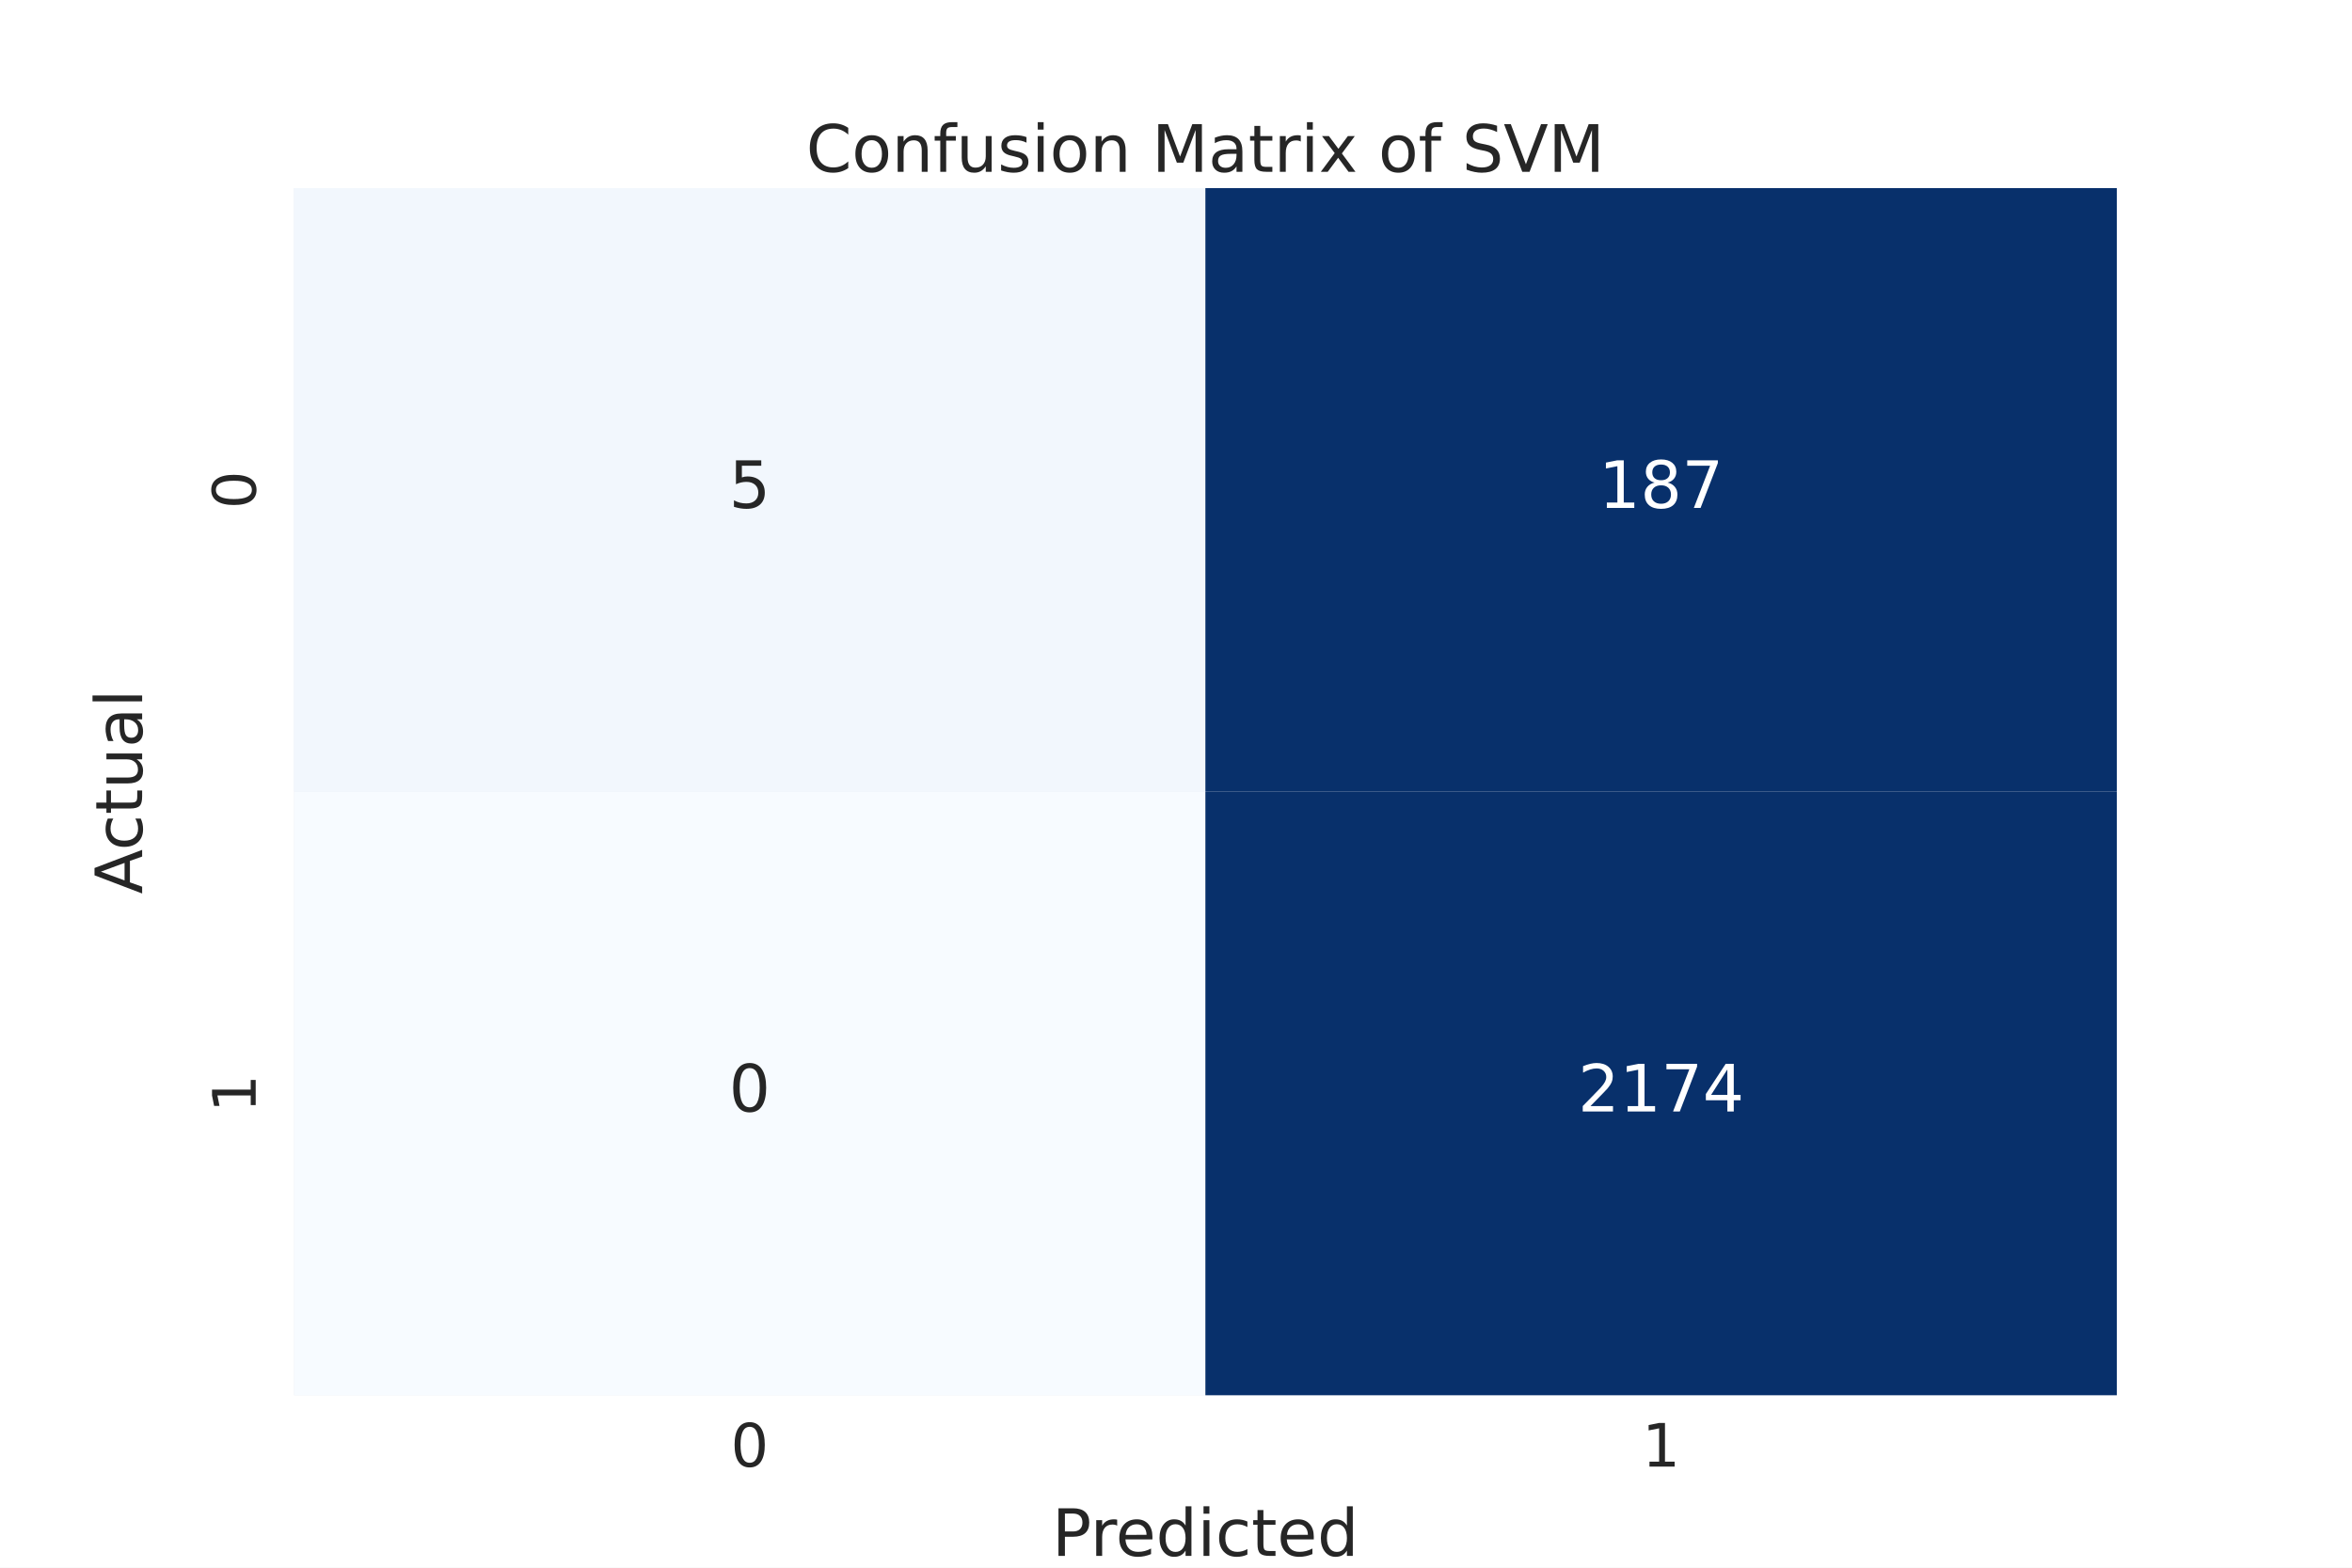
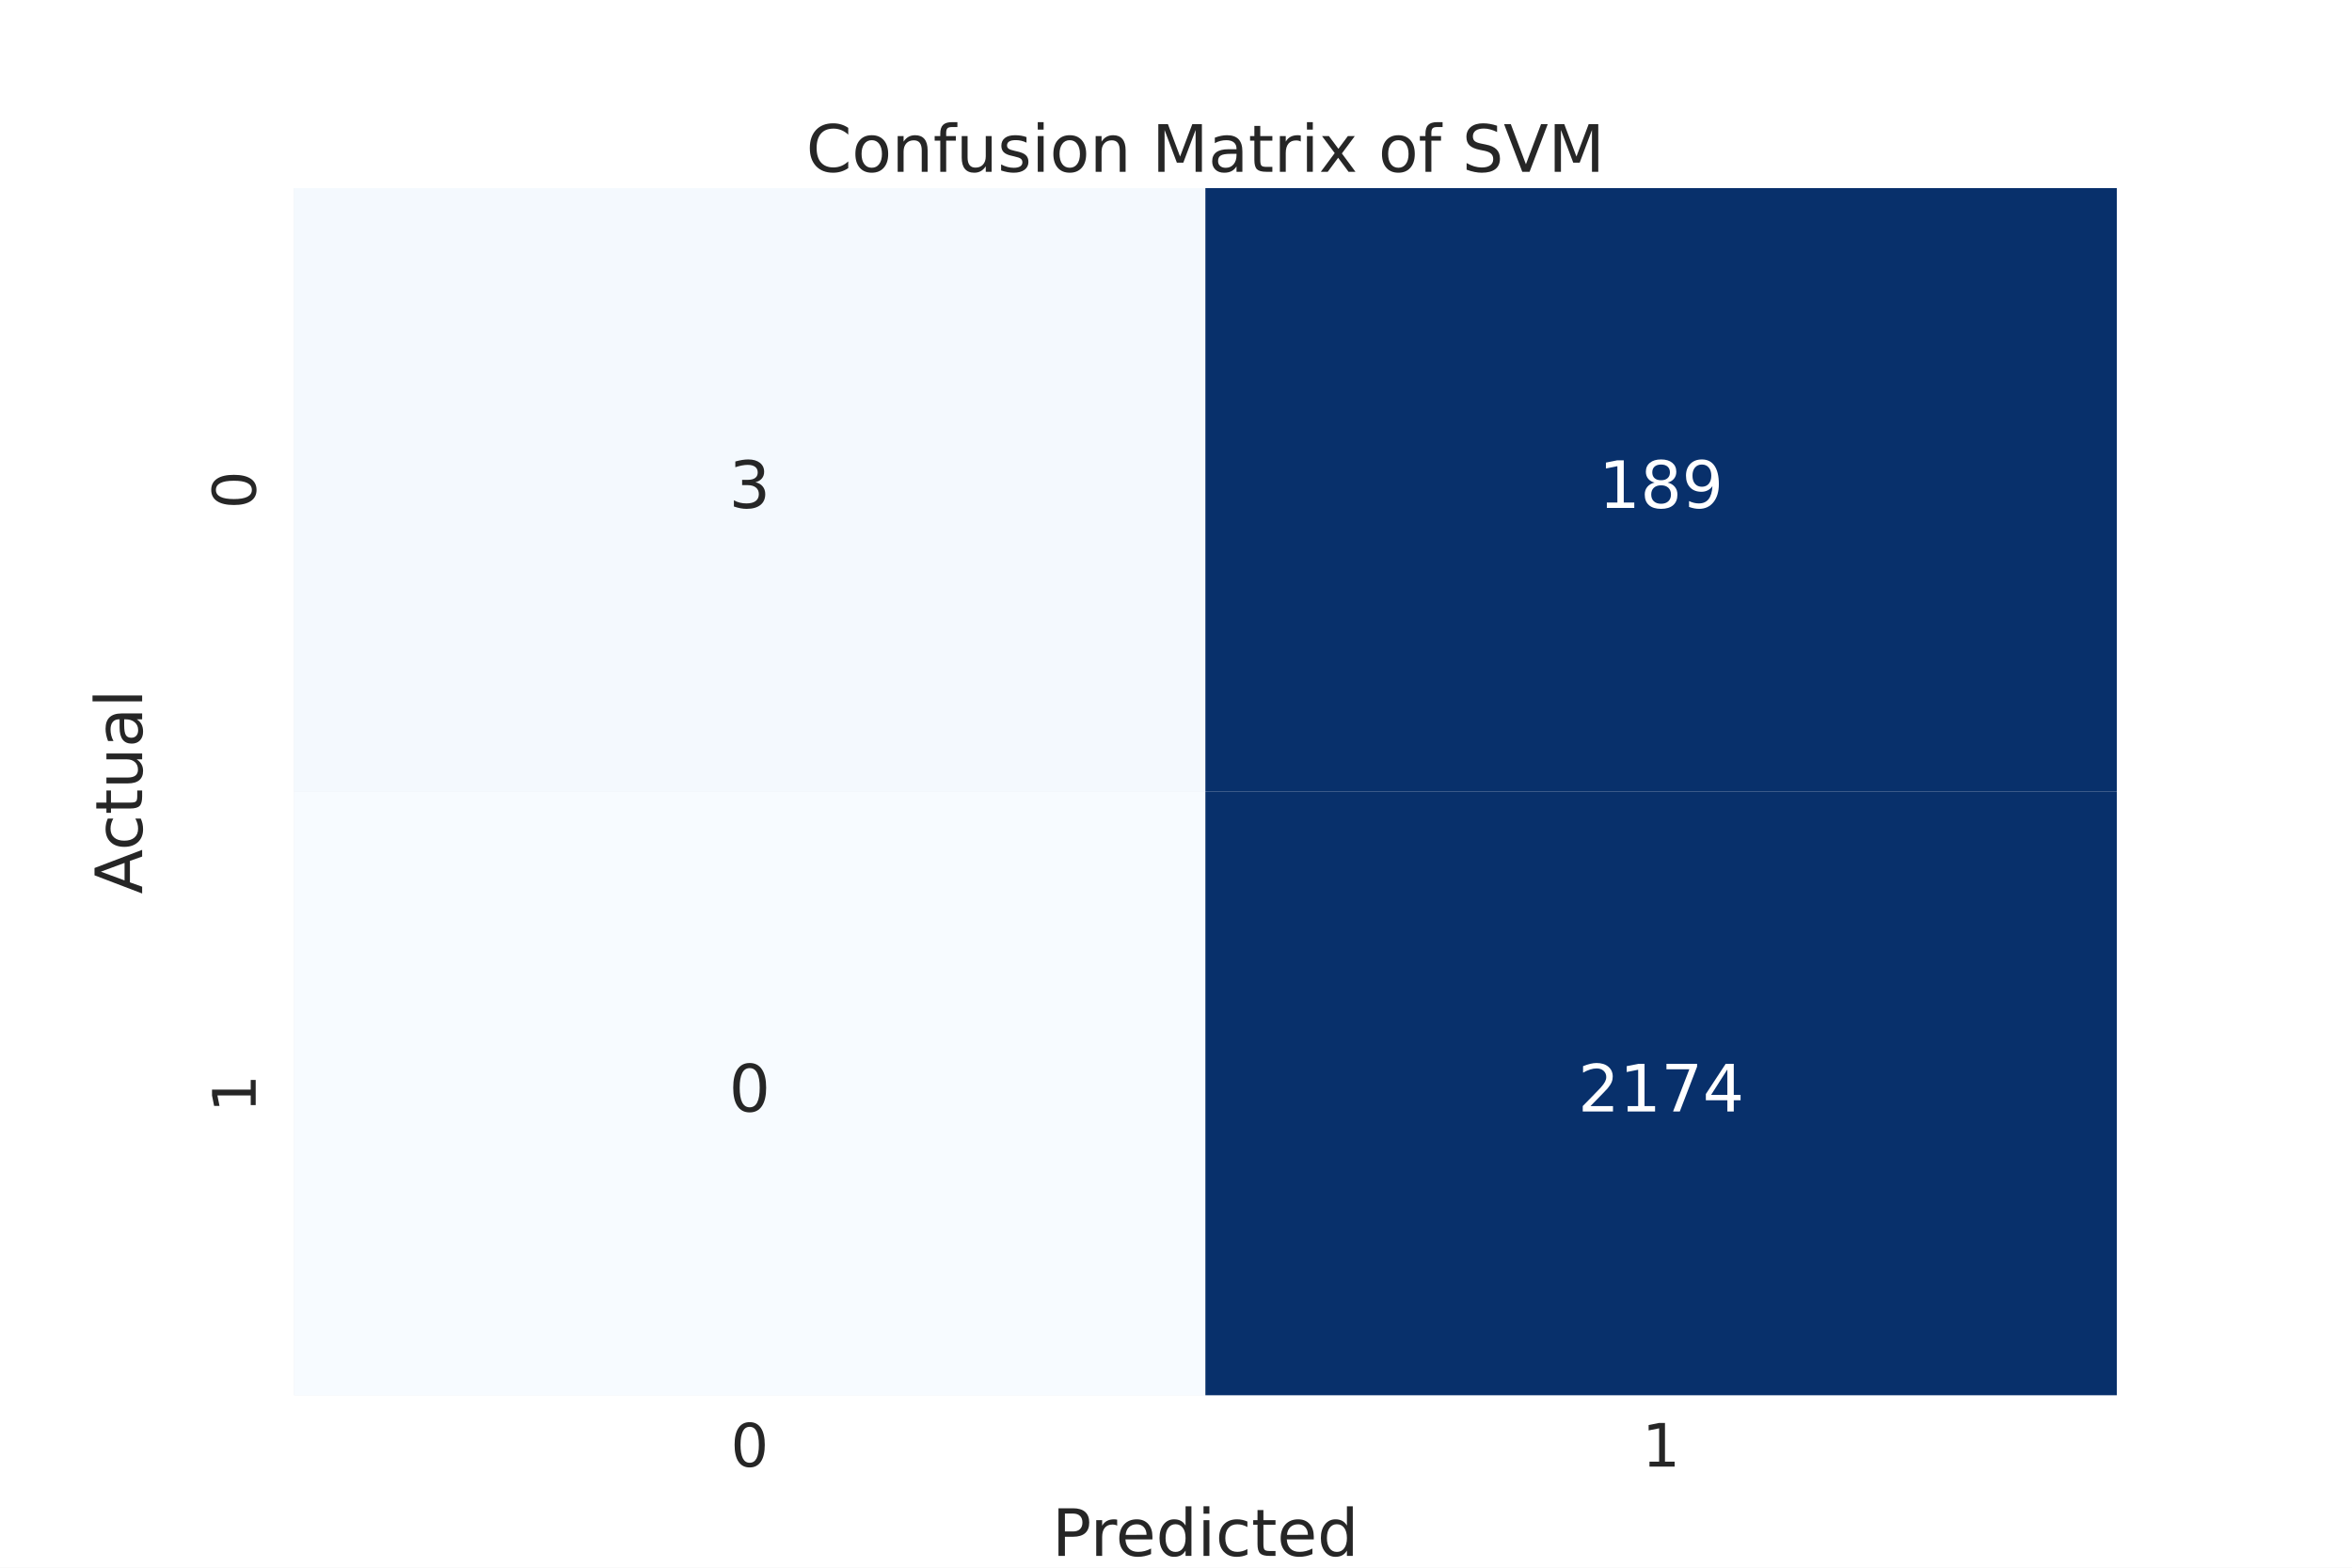
<svg xmlns="http://www.w3.org/2000/svg" xmlns:xlink="http://www.w3.org/1999/xlink" width="864pt" height="576pt" viewBox="0 0 864 576" version="1.1">
  <defs>
    <style type="text/css">*{stroke-linejoin: round; stroke-linecap: butt}</style>
  </defs>
  <g id="figure_1">
    <g id="patch_1">
      <path d="M 0 576  L 864 576  L 864 0  L 0 0  z " style="fill: #ffffff" />
    </g>
    <g id="axes_1">
      <g id="patch_2">
        <path d="M 108 512.64  L 777.6 512.64  L 777.6 69.12  L 108 69.12  z " style="fill: #eaeaf2" />
      </g>
      <g id="matplotlib.axis_1">
        <g id="xtick_1">
          <g id="text_1">
            <g style="fill: #262626" transform="translate(268.4013 538.8566) scale(0.22 -0.22)">
              <defs>
                <path id="DejaVuSans-30" d="M 2034 4250  Q 1547 4250 1301 3770  Q 1056 3291 1056 2328  Q 1056 1369 1301 889  Q 1547 409 2034 409  Q 2525 409 2770 889  Q 3016 1369 3016 2328  Q 3016 3291 2770 3770  Q 2525 4250 2034 4250  z M 2034 4750  Q 2819 4750 3233 4129  Q 3647 3509 3647 2328  Q 3647 1150 3233 529  Q 2819 -91 2034 -91  Q 1250 -91 836 529  Q 422 1150 422 2328  Q 422 3509 836 4129  Q 1250 4750 2034 4750  z " transform="scale(0.015625)" />
              </defs>
              <use xlink:href="#DejaVuSans-30" />
            </g>
          </g>
        </g>
        <g id="xtick_2">
          <g id="text_2">
            <g style="fill: #262626" transform="translate(603.2012 538.8566) scale(0.22 -0.22)">
              <defs>
                <path id="DejaVuSans-31" d="M 794 531  L 1825 531  L 1825 4091  L 703 3866  L 703 4441  L 1819 4666  L 2450 4666  L 2450 531  L 3481 531  L 3481 0  L 794 0  L 794 531  z " transform="scale(0.015625)" />
              </defs>
              <use xlink:href="#DejaVuSans-31" />
            </g>
          </g>
        </g>
        <g id="text_3">
          <g style="fill: #262626" transform="translate(386.4712 571.6681) scale(0.24 -0.24)">
            <defs>
              <path id="DejaVuSans-50" d="M 1259 4147  L 1259 2394  L 2053 2394  Q 2494 2394 2734 2622  Q 2975 2850 2975 3272  Q 2975 3691 2734 3919  Q 2494 4147 2053 4147  L 1259 4147  z M 628 4666  L 2053 4666  Q 2838 4666 3239 4311  Q 3641 3956 3641 3272  Q 3641 2581 3239 2228  Q 2838 1875 2053 1875  L 1259 1875  L 1259 0  L 628 0  L 628 4666  z " transform="scale(0.015625)" />
              <path id="DejaVuSans-72" d="M 2631 2963  Q 2534 3019 2420 3045  Q 2306 3072 2169 3072  Q 1681 3072 1420 2755  Q 1159 2438 1159 1844  L 1159 0  L 581 0  L 581 3500  L 1159 3500  L 1159 2956  Q 1341 3275 1631 3429  Q 1922 3584 2338 3584  Q 2397 3584 2469 3576  Q 2541 3569 2628 3553  L 2631 2963  z " transform="scale(0.015625)" />
              <path id="DejaVuSans-65" d="M 3597 1894  L 3597 1613  L 953 1613  Q 991 1019 1311 708  Q 1631 397 2203 397  Q 2534 397 2845 478  Q 3156 559 3463 722  L 3463 178  Q 3153 47 2828 -22  Q 2503 -91 2169 -91  Q 1331 -91 842 396  Q 353 884 353 1716  Q 353 2575 817 3079  Q 1281 3584 2069 3584  Q 2775 3584 3186 3129  Q 3597 2675 3597 1894  z M 3022 2063  Q 3016 2534 2758 2815  Q 2500 3097 2075 3097  Q 1594 3097 1305 2825  Q 1016 2553 972 2059  L 3022 2063  z " transform="scale(0.015625)" />
              <path id="DejaVuSans-64" d="M 2906 2969  L 2906 4863  L 3481 4863  L 3481 0  L 2906 0  L 2906 525  Q 2725 213 2448 61  Q 2172 -91 1784 -91  Q 1150 -91 751 415  Q 353 922 353 1747  Q 353 2572 751 3078  Q 1150 3584 1784 3584  Q 2172 3584 2448 3432  Q 2725 3281 2906 2969  z M 947 1747  Q 947 1113 1208 752  Q 1469 391 1925 391  Q 2381 391 2643 752  Q 2906 1113 2906 1747  Q 2906 2381 2643 2742  Q 2381 3103 1925 3103  Q 1469 3103 1208 2742  Q 947 2381 947 1747  z " transform="scale(0.015625)" />
              <path id="DejaVuSans-69" d="M 603 3500  L 1178 3500  L 1178 0  L 603 0  L 603 3500  z M 603 4863  L 1178 4863  L 1178 4134  L 603 4134  L 603 4863  z " transform="scale(0.015625)" />
              <path id="DejaVuSans-63" d="M 3122 3366  L 3122 2828  Q 2878 2963 2633 3030  Q 2388 3097 2138 3097  Q 1578 3097 1268 2742  Q 959 2388 959 1747  Q 959 1106 1268 751  Q 1578 397 2138 397  Q 2388 397 2633 464  Q 2878 531 3122 666  L 3122 134  Q 2881 22 2623 -34  Q 2366 -91 2075 -91  Q 1284 -91 818 406  Q 353 903 353 1747  Q 353 2603 823 3093  Q 1294 3584 2113 3584  Q 2378 3584 2631 3529  Q 2884 3475 3122 3366  z " transform="scale(0.015625)" />
              <path id="DejaVuSans-74" d="M 1172 4494  L 1172 3500  L 2356 3500  L 2356 3053  L 1172 3053  L 1172 1153  Q 1172 725 1289 603  Q 1406 481 1766 481  L 2356 481  L 2356 0  L 1766 0  Q 1100 0 847 248  Q 594 497 594 1153  L 594 3053  L 172 3053  L 172 3500  L 594 3500  L 594 4494  L 1172 4494  z " transform="scale(0.015625)" />
            </defs>
            <use xlink:href="#DejaVuSans-50" />
            <use xlink:href="#DejaVuSans-72" x="58.553" />
            <use xlink:href="#DejaVuSans-65" x="97.416" />
            <use xlink:href="#DejaVuSans-64" x="158.939" />
            <use xlink:href="#DejaVuSans-69" x="222.416" />
            <use xlink:href="#DejaVuSans-63" x="250.199" />
            <use xlink:href="#DejaVuSans-74" x="305.18" />
            <use xlink:href="#DejaVuSans-65" x="344.389" />
            <use xlink:href="#DejaVuSans-64" x="405.912" />
          </g>
        </g>
      </g>
      <g id="matplotlib.axis_2">
        <g id="ytick_1">
          <g id="text_4">
            <g style="fill: #262626" transform="translate(93.92469 186.9988) rotate(-90) scale(0.22 -0.22)">
              <use xlink:href="#DejaVuSans-30" />
            </g>
          </g>
        </g>
        <g id="ytick_2">
          <g id="text_5">
            <g style="fill: #262626" transform="translate(93.92469 408.7588) rotate(-90) scale(0.22 -0.22)">
              <use xlink:href="#DejaVuSans-31" />
            </g>
          </g>
        </g>
        <g id="text_6">
          <g style="fill: #262626" transform="translate(52.21688 328.4737) rotate(-90) scale(0.24 -0.24)">
            <defs>
              <path id="DejaVuSans-41" d="M 2188 4044  L 1331 1722  L 3047 1722  L 2188 4044  z M 1831 4666  L 2547 4666  L 4325 0  L 3669 0  L 3244 1197  L 1141 1197  L 716 0  L 50 0  L 1831 4666  z " transform="scale(0.015625)" />
              <path id="DejaVuSans-75" d="M 544 1381  L 544 3500  L 1119 3500  L 1119 1403  Q 1119 906 1312 657  Q 1506 409 1894 409  Q 2359 409 2629 706  Q 2900 1003 2900 1516  L 2900 3500  L 3475 3500  L 3475 0  L 2900 0  L 2900 538  Q 2691 219 2414 64  Q 2138 -91 1772 -91  Q 1169 -91 856 284  Q 544 659 544 1381  z M 1991 3584  L 1991 3584  z " transform="scale(0.015625)" />
              <path id="DejaVuSans-61" d="M 2194 1759  Q 1497 1759 1228 1600  Q 959 1441 959 1056  Q 959 750 1161 570  Q 1363 391 1709 391  Q 2188 391 2477 730  Q 2766 1069 2766 1631  L 2766 1759  L 2194 1759  z M 3341 1997  L 3341 0  L 2766 0  L 2766 531  Q 2569 213 2275 61  Q 1981 -91 1556 -91  Q 1019 -91 701 211  Q 384 513 384 1019  Q 384 1609 779 1909  Q 1175 2209 1959 2209  L 2766 2209  L 2766 2266  Q 2766 2663 2505 2880  Q 2244 3097 1772 3097  Q 1472 3097 1187 3025  Q 903 2953 641 2809  L 641 3341  Q 956 3463 1253 3523  Q 1550 3584 1831 3584  Q 2591 3584 2966 3190  Q 3341 2797 3341 1997  z " transform="scale(0.015625)" />
              <path id="DejaVuSans-6c" d="M 603 4863  L 1178 4863  L 1178 0  L 603 0  L 603 4863  z " transform="scale(0.015625)" />
            </defs>
            <use xlink:href="#DejaVuSans-41" />
            <use xlink:href="#DejaVuSans-63" x="66.658" />
            <use xlink:href="#DejaVuSans-74" x="121.639" />
            <use xlink:href="#DejaVuSans-75" x="160.848" />
            <use xlink:href="#DejaVuSans-61" x="224.227" />
            <use xlink:href="#DejaVuSans-6c" x="285.506" />
          </g>
        </g>
      </g>
      <g id="QuadMesh_1">
-         <path d="M 108 69.12  L 442.8 69.12  L 442.8 290.88  L 108 290.88  L 108 69.12  " clip-path="url(#p9ece0b0bdb)" style="fill: #f2f7fd" />
-         <path d="M 442.8 69.12  L 777.6 69.12  L 777.6 290.88  L 442.8 290.88  L 442.8 69.12  " clip-path="url(#p9ece0b0bdb)" style="fill: #08306b" />
-         <path d="M 108 290.88  L 442.8 290.88  L 442.8 512.64  L 108 512.64  L 108 290.88  " clip-path="url(#p9ece0b0bdb)" style="fill: #f7fbff" />
-         <path d="M 442.8 290.88  L 777.6 290.88  L 777.6 512.64  L 442.8 512.64  L 442.8 290.88  " clip-path="url(#p9ece0b0bdb)" style="fill: #08306b" />
+         <path d="M 108 69.12  L 442.8 69.12  L 442.8 290.88  L 108 290.88  L 108 69.12  " clip-path="url(#p50cd855ffb)" style="fill: #f4f9fe" />
+         <path d="M 442.8 69.12  L 777.6 69.12  L 777.6 290.88  L 442.8 290.88  L 442.8 69.12  " clip-path="url(#p50cd855ffb)" style="fill: #08306b" />
+         <path d="M 108 290.88  L 442.8 290.88  L 442.8 512.64  L 108 512.64  L 108 290.88  " clip-path="url(#p50cd855ffb)" style="fill: #f7fbff" />
+         <path d="M 442.8 290.88  L 777.6 290.88  L 777.6 512.64  L 442.8 512.64  L 442.8 290.88  " clip-path="url(#p50cd855ffb)" style="fill: #08306b" />
      </g>
      <g id="text_7">
        <g style="fill: #262626" transform="translate(267.765 186.6225) scale(0.24 -0.24)">
          <defs>
-             <path id="DejaVuSans-35" d="M 691 4666  L 3169 4666  L 3169 4134  L 1269 4134  L 1269 2991  Q 1406 3038 1543 3061  Q 1681 3084 1819 3084  Q 2600 3084 3056 2656  Q 3513 2228 3513 1497  Q 3513 744 3044 326  Q 2575 -91 1722 -91  Q 1428 -91 1123 -41  Q 819 9 494 109  L 494 744  Q 775 591 1075 516  Q 1375 441 1709 441  Q 2250 441 2565 725  Q 2881 1009 2881 1497  Q 2881 1984 2565 2268  Q 2250 2553 1709 2553  Q 1456 2553 1204 2497  Q 953 2441 691 2322  L 691 4666  z " transform="scale(0.015625)" />
+             <path id="DejaVuSans-33" d="M 2597 2516  Q 3050 2419 3304 2112  Q 3559 1806 3559 1356  Q 3559 666 3084 287  Q 2609 -91 1734 -91  Q 1441 -91 1130 -33  Q 819 25 488 141  L 488 750  Q 750 597 1062 519  Q 1375 441 1716 441  Q 2309 441 2620 675  Q 2931 909 2931 1356  Q 2931 1769 2642 2001  Q 2353 2234 1838 2234  L 1294 2234  L 1294 2753  L 1863 2753  Q 2328 2753 2575 2939  Q 2822 3125 2822 3475  Q 2822 3834 2567 4026  Q 2313 4219 1838 4219  Q 1578 4219 1281 4162  Q 984 4106 628 3988  L 628 4550  Q 988 4650 1302 4700  Q 1616 4750 1894 4750  Q 2613 4750 3031 4423  Q 3450 4097 3450 3541  Q 3450 3153 3228 2886  Q 3006 2619 2597 2516  z " transform="scale(0.015625)" />
          </defs>
-           <use xlink:href="#DejaVuSans-35" />
+           <use xlink:href="#DejaVuSans-33" />
        </g>
      </g>
      <g id="text_8">
        <g style="fill: #ffffff" transform="translate(587.295 186.6225) scale(0.24 -0.24)">
          <defs>
            <path id="DejaVuSans-38" d="M 2034 2216  Q 1584 2216 1326 1975  Q 1069 1734 1069 1313  Q 1069 891 1326 650  Q 1584 409 2034 409  Q 2484 409 2743 651  Q 3003 894 3003 1313  Q 3003 1734 2745 1975  Q 2488 2216 2034 2216  z M 1403 2484  Q 997 2584 770 2862  Q 544 3141 544 3541  Q 544 4100 942 4425  Q 1341 4750 2034 4750  Q 2731 4750 3128 4425  Q 3525 4100 3525 3541  Q 3525 3141 3298 2862  Q 3072 2584 2669 2484  Q 3125 2378 3379 2068  Q 3634 1759 3634 1313  Q 3634 634 3220 271  Q 2806 -91 2034 -91  Q 1263 -91 848 271  Q 434 634 434 1313  Q 434 1759 690 2068  Q 947 2378 1403 2484  z M 1172 3481  Q 1172 3119 1398 2916  Q 1625 2713 2034 2713  Q 2441 2713 2670 2916  Q 2900 3119 2900 3481  Q 2900 3844 2670 4047  Q 2441 4250 2034 4250  Q 1625 4250 1398 4047  Q 1172 3844 1172 3481  z " transform="scale(0.015625)" />
-             <path id="DejaVuSans-37" d="M 525 4666  L 3525 4666  L 3525 4397  L 1831 0  L 1172 0  L 2766 4134  L 525 4134  L 525 4666  z " transform="scale(0.015625)" />
+             <path id="DejaVuSans-39" d="M 703 97  L 703 672  Q 941 559 1184 500  Q 1428 441 1663 441  Q 2288 441 2617 861  Q 2947 1281 2994 2138  Q 2813 1869 2534 1725  Q 2256 1581 1919 1581  Q 1219 1581 811 2004  Q 403 2428 403 3163  Q 403 3881 828 4315  Q 1253 4750 1959 4750  Q 2769 4750 3195 4129  Q 3622 3509 3622 2328  Q 3622 1225 3098 567  Q 2575 -91 1691 -91  Q 1453 -91 1209 -44  Q 966 3 703 97  z M 1959 2075  Q 2384 2075 2632 2365  Q 2881 2656 2881 3163  Q 2881 3666 2632 3958  Q 2384 4250 1959 4250  Q 1534 4250 1286 3958  Q 1038 3666 1038 3163  Q 1038 2656 1286 2365  Q 1534 2075 1959 2075  z " transform="scale(0.015625)" />
          </defs>
          <use xlink:href="#DejaVuSans-31" />
          <use xlink:href="#DejaVuSans-38" x="63.623" />
-           <use xlink:href="#DejaVuSans-37" x="127.246" />
+           <use xlink:href="#DejaVuSans-39" x="127.246" />
        </g>
      </g>
      <g id="text_9">
        <g style="fill: #262626" transform="translate(267.765 408.3825) scale(0.24 -0.24)">
          <use xlink:href="#DejaVuSans-30" />
        </g>
      </g>
      <g id="text_10">
        <g style="fill: #ffffff" transform="translate(579.66 408.3825) scale(0.24 -0.24)">
          <defs>
            <path id="DejaVuSans-32" d="M 1228 531  L 3431 531  L 3431 0  L 469 0  L 469 531  Q 828 903 1448 1529  Q 2069 2156 2228 2338  Q 2531 2678 2651 2914  Q 2772 3150 2772 3378  Q 2772 3750 2511 3984  Q 2250 4219 1831 4219  Q 1534 4219 1204 4116  Q 875 4013 500 3803  L 500 4441  Q 881 4594 1212 4672  Q 1544 4750 1819 4750  Q 2544 4750 2975 4387  Q 3406 4025 3406 3419  Q 3406 3131 3298 2873  Q 3191 2616 2906 2266  Q 2828 2175 2409 1742  Q 1991 1309 1228 531  z " transform="scale(0.015625)" />
+             <path id="DejaVuSans-37" d="M 525 4666  L 3525 4666  L 3525 4397  L 1831 0  L 1172 0  L 2766 4134  L 525 4134  L 525 4666  z " transform="scale(0.015625)" />
            <path id="DejaVuSans-34" d="M 2419 4116  L 825 1625  L 2419 1625  L 2419 4116  z M 2253 4666  L 3047 4666  L 3047 1625  L 3713 1625  L 3713 1100  L 3047 1100  L 3047 0  L 2419 0  L 2419 1100  L 313 1100  L 313 1709  L 2253 4666  z " transform="scale(0.015625)" />
          </defs>
          <use xlink:href="#DejaVuSans-32" />
          <use xlink:href="#DejaVuSans-31" x="63.623" />
          <use xlink:href="#DejaVuSans-37" x="127.246" />
          <use xlink:href="#DejaVuSans-34" x="190.869" />
        </g>
      </g>
      <g id="text_11">
        <g style="fill: #262626" transform="translate(296.1413 63.12) scale(0.24 -0.24)">
          <defs>
            <path id="DejaVuSans-43" d="M 4122 4306  L 4122 3641  Q 3803 3938 3442 4084  Q 3081 4231 2675 4231  Q 1875 4231 1450 3742  Q 1025 3253 1025 2328  Q 1025 1406 1450 917  Q 1875 428 2675 428  Q 3081 428 3442 575  Q 3803 722 4122 1019  L 4122 359  Q 3791 134 3420 21  Q 3050 -91 2638 -91  Q 1578 -91 968 557  Q 359 1206 359 2328  Q 359 3453 968 4101  Q 1578 4750 2638 4750  Q 3056 4750 3426 4639  Q 3797 4528 4122 4306  z " transform="scale(0.015625)" />
            <path id="DejaVuSans-6f" d="M 1959 3097  Q 1497 3097 1228 2736  Q 959 2375 959 1747  Q 959 1119 1226 758  Q 1494 397 1959 397  Q 2419 397 2687 759  Q 2956 1122 2956 1747  Q 2956 2369 2687 2733  Q 2419 3097 1959 3097  z M 1959 3584  Q 2709 3584 3137 3096  Q 3566 2609 3566 1747  Q 3566 888 3137 398  Q 2709 -91 1959 -91  Q 1206 -91 779 398  Q 353 888 353 1747  Q 353 2609 779 3096  Q 1206 3584 1959 3584  z " transform="scale(0.015625)" />
            <path id="DejaVuSans-6e" d="M 3513 2113  L 3513 0  L 2938 0  L 2938 2094  Q 2938 2591 2744 2837  Q 2550 3084 2163 3084  Q 1697 3084 1428 2787  Q 1159 2491 1159 1978  L 1159 0  L 581 0  L 581 3500  L 1159 3500  L 1159 2956  Q 1366 3272 1645 3428  Q 1925 3584 2291 3584  Q 2894 3584 3203 3211  Q 3513 2838 3513 2113  z " transform="scale(0.015625)" />
            <path id="DejaVuSans-66" d="M 2375 4863  L 2375 4384  L 1825 4384  Q 1516 4384 1395 4259  Q 1275 4134 1275 3809  L 1275 3500  L 2222 3500  L 2222 3053  L 1275 3053  L 1275 0  L 697 0  L 697 3053  L 147 3053  L 147 3500  L 697 3500  L 697 3744  Q 697 4328 969 4595  Q 1241 4863 1831 4863  L 2375 4863  z " transform="scale(0.015625)" />
            <path id="DejaVuSans-73" d="M 2834 3397  L 2834 2853  Q 2591 2978 2328 3040  Q 2066 3103 1784 3103  Q 1356 3103 1142 2972  Q 928 2841 928 2578  Q 928 2378 1081 2264  Q 1234 2150 1697 2047  L 1894 2003  Q 2506 1872 2764 1633  Q 3022 1394 3022 966  Q 3022 478 2636 193  Q 2250 -91 1575 -91  Q 1294 -91 989 -36  Q 684 19 347 128  L 347 722  Q 666 556 975 473  Q 1284 391 1588 391  Q 1994 391 2212 530  Q 2431 669 2431 922  Q 2431 1156 2273 1281  Q 2116 1406 1581 1522  L 1381 1569  Q 847 1681 609 1914  Q 372 2147 372 2553  Q 372 3047 722 3315  Q 1072 3584 1716 3584  Q 2034 3584 2315 3537  Q 2597 3491 2834 3397  z " transform="scale(0.015625)" />
            <path id="DejaVuSans-20" transform="scale(0.015625)" />
            <path id="DejaVuSans-4d" d="M 628 4666  L 1569 4666  L 2759 1491  L 3956 4666  L 4897 4666  L 4897 0  L 4281 0  L 4281 4097  L 3078 897  L 2444 897  L 1241 4097  L 1241 0  L 628 0  L 628 4666  z " transform="scale(0.015625)" />
            <path id="DejaVuSans-78" d="M 3513 3500  L 2247 1797  L 3578 0  L 2900 0  L 1881 1375  L 863 0  L 184 0  L 1544 1831  L 300 3500  L 978 3500  L 1906 2253  L 2834 3500  L 3513 3500  z " transform="scale(0.015625)" />
            <path id="DejaVuSans-53" d="M 3425 4513  L 3425 3897  Q 3066 4069 2747 4153  Q 2428 4238 2131 4238  Q 1616 4238 1336 4038  Q 1056 3838 1056 3469  Q 1056 3159 1242 3001  Q 1428 2844 1947 2747  L 2328 2669  Q 3034 2534 3370 2195  Q 3706 1856 3706 1288  Q 3706 609 3251 259  Q 2797 -91 1919 -91  Q 1588 -91 1214 -16  Q 841 59 441 206  L 441 856  Q 825 641 1194 531  Q 1563 422 1919 422  Q 2459 422 2753 634  Q 3047 847 3047 1241  Q 3047 1584 2836 1778  Q 2625 1972 2144 2069  L 1759 2144  Q 1053 2284 737 2584  Q 422 2884 422 3419  Q 422 4038 858 4394  Q 1294 4750 2059 4750  Q 2388 4750 2728 4690  Q 3069 4631 3425 4513  z " transform="scale(0.015625)" />
            <path id="DejaVuSans-56" d="M 1831 0  L 50 4666  L 709 4666  L 2188 738  L 3669 4666  L 4325 4666  L 2547 0  L 1831 0  z " transform="scale(0.015625)" />
          </defs>
          <use xlink:href="#DejaVuSans-43" />
          <use xlink:href="#DejaVuSans-6f" x="69.824" />
          <use xlink:href="#DejaVuSans-6e" x="131.006" />
          <use xlink:href="#DejaVuSans-66" x="194.385" />
          <use xlink:href="#DejaVuSans-75" x="229.59" />
          <use xlink:href="#DejaVuSans-73" x="292.969" />
          <use xlink:href="#DejaVuSans-69" x="345.068" />
          <use xlink:href="#DejaVuSans-6f" x="372.852" />
          <use xlink:href="#DejaVuSans-6e" x="434.033" />
          <use xlink:href="#DejaVuSans-20" x="497.412" />
          <use xlink:href="#DejaVuSans-4d" x="529.199" />
          <use xlink:href="#DejaVuSans-61" x="615.479" />
          <use xlink:href="#DejaVuSans-74" x="676.758" />
          <use xlink:href="#DejaVuSans-72" x="715.967" />
          <use xlink:href="#DejaVuSans-69" x="757.08" />
          <use xlink:href="#DejaVuSans-78" x="784.863" />
          <use xlink:href="#DejaVuSans-20" x="844.043" />
          <use xlink:href="#DejaVuSans-6f" x="875.83" />
          <use xlink:href="#DejaVuSans-66" x="937.012" />
          <use xlink:href="#DejaVuSans-20" x="972.217" />
          <use xlink:href="#DejaVuSans-53" x="1004.004" />
          <use xlink:href="#DejaVuSans-56" x="1067.48" />
          <use xlink:href="#DejaVuSans-4d" x="1135.889" />
        </g>
      </g>
    </g>
  </g>
  <defs>
-     <clipPath id="p9ece0b0bdb">
+     <clipPath id="p50cd855ffb">
      <rect x="108" y="69.12" width="669.6" height="443.52" />
    </clipPath>
  </defs>
</svg>
